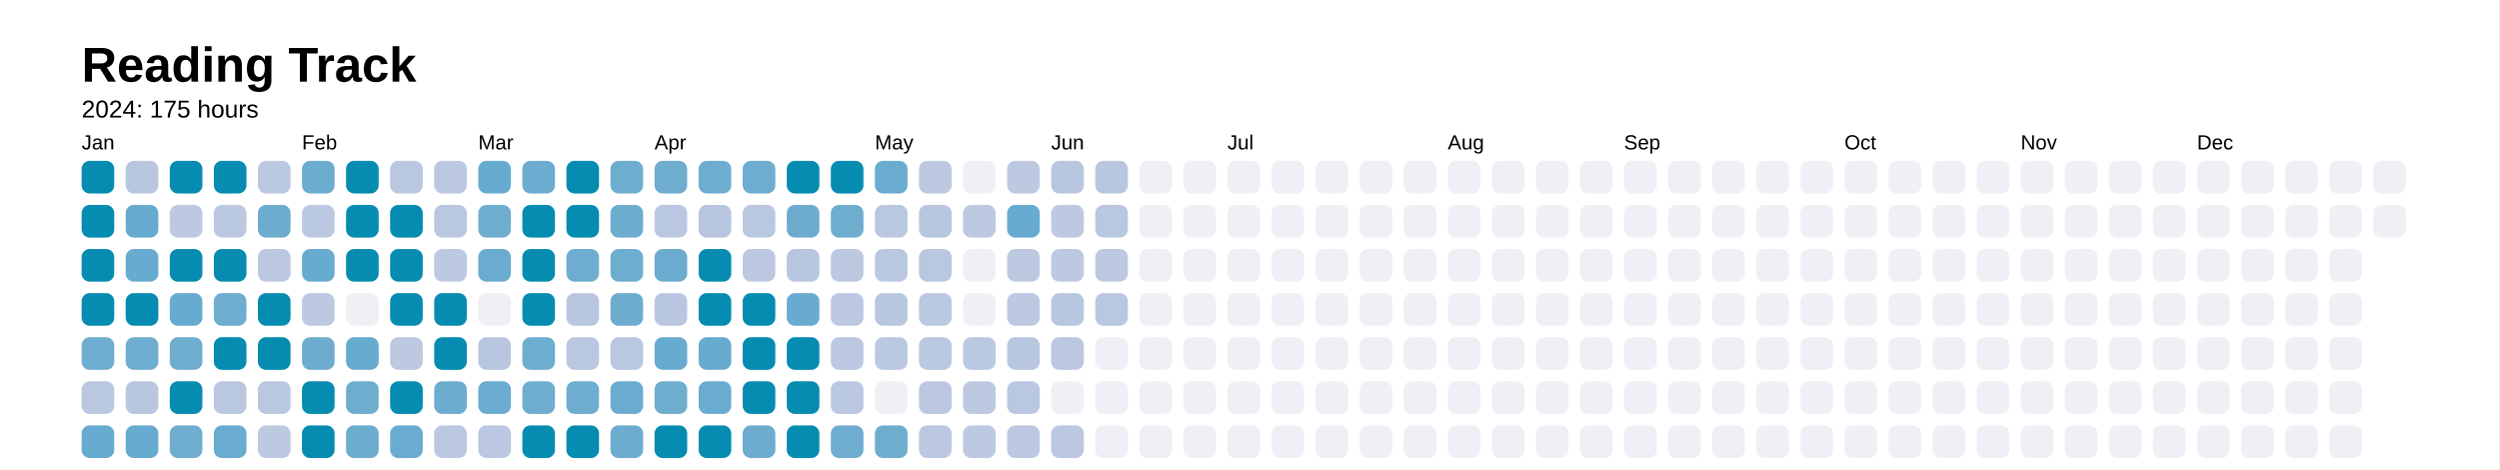
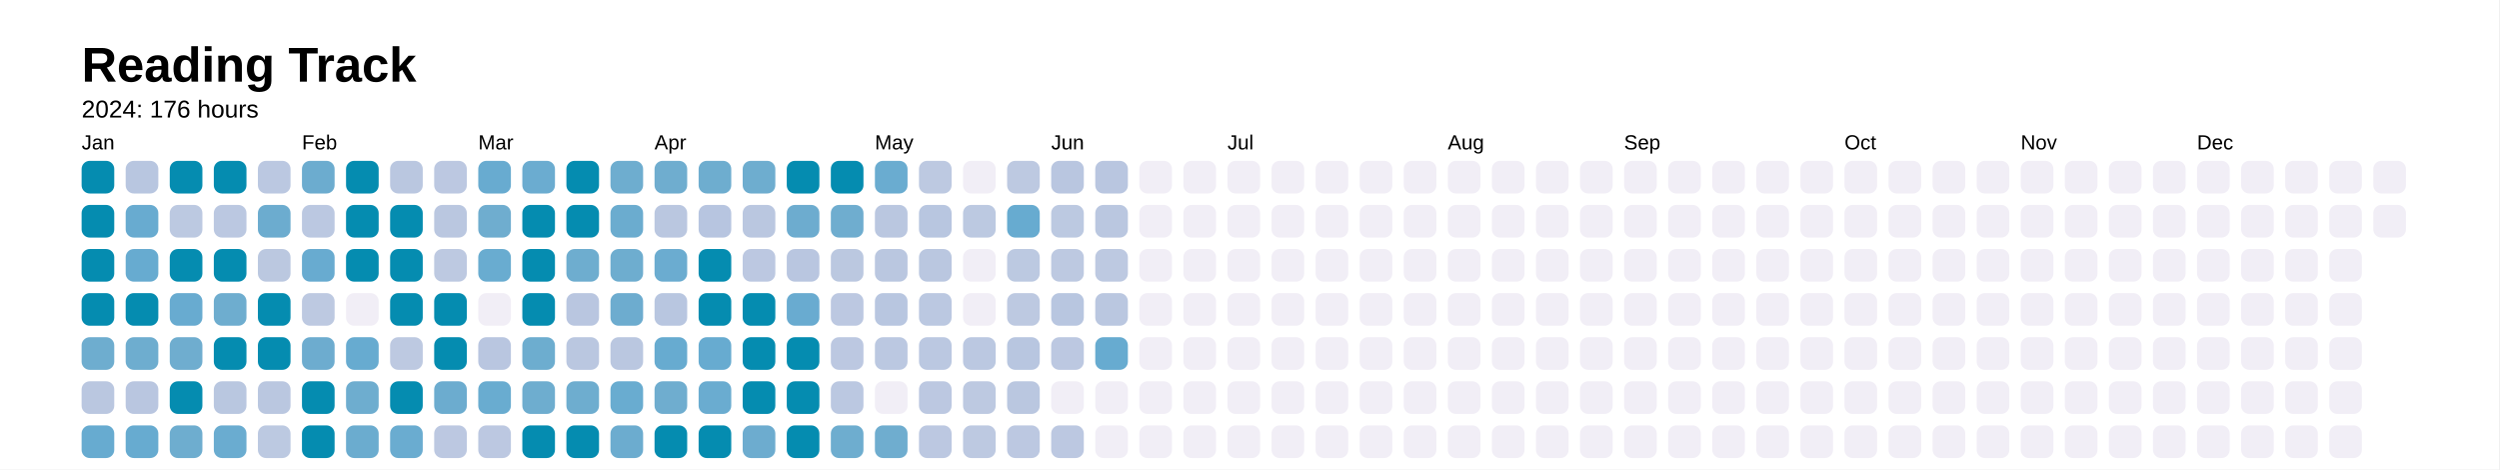
<svg xmlns="http://www.w3.org/2000/svg" baseProfile="full" height="57.5mm" version="1.1" viewBox="0,0,306.2,57.5" width="306.2mm">
  <defs />
  <rect fill="#FFFFFF" height="57.5" width="306.2" x="0" y="0" />
  <text fill="#000000" style="font-size:6px; font-family:Arial; font-weight:bold;" x="10" y="10">Reading Track</text>
-   <text fill="#000000" style="font-size:3px; font-family:Arial;" x="10" y="14.4">2024: 175 hours</text>
+   <text fill="#000000" style="font-size:3px; font-family:Arial;" x="10" y="14.4">2024: 176 hours</text>
  <text fill="#000000" style="font-size:2.5px; font-family:Arial" x="10" y="18.3">Jan</text>
  <rect fill="#058cb0" height="4" rx="1" ry="1" width="4" x="10" y="19.7" />
  <rect fill="#058cb0" height="4" rx="1" ry="1" width="4" x="10" y="25.1" />
  <rect fill="#058cb0" height="4" rx="1" ry="1" width="4" x="10" y="30.5" />
  <rect fill="#058cb0" height="4" rx="1" ry="1" width="4" x="10" y="35.9" />
  <rect fill="#6eadcf" height="4" rx="1" ry="1" width="4" x="10" y="41.3" />
  <rect fill="#bac7e0" height="4" rx="1" ry="1" width="4" x="10" y="46.7" />
  <rect fill="#67abd0" height="4" rx="1" ry="1" width="4" x="10" y="52.1" />
  <rect fill="#b8c6e0" height="4" rx="1" ry="1" width="4" x="15.4" y="19.7" />
  <rect fill="#68abd0" height="4" rx="1" ry="1" width="4" x="15.4" y="25.1" />
  <rect fill="#67abd0" height="4" rx="1" ry="1" width="4" x="15.4" y="30.5" />
  <rect fill="#058cb0" height="4" rx="1" ry="1" width="4" x="15.4" y="35.9" />
  <rect fill="#6eadcf" height="4" rx="1" ry="1" width="4" x="15.4" y="41.3" />
  <rect fill="#b9c6e0" height="4" rx="1" ry="1" width="4" x="15.4" y="46.7" />
  <rect fill="#67abd0" height="4" rx="1" ry="1" width="4" x="15.4" y="52.1" />
  <rect fill="#058cb0" height="4" rx="1" ry="1" width="4" x="20.8" y="19.7" />
  <rect fill="#bcc9e1" height="4" rx="1" ry="1" width="4" x="20.8" y="25.1" />
  <rect fill="#058cb0" height="4" rx="1" ry="1" width="4" x="20.8" y="30.5" />
  <rect fill="#68abd0" height="4" rx="1" ry="1" width="4" x="20.8" y="35.9" />
  <rect fill="#6fadcf" height="4" rx="1" ry="1" width="4" x="20.8" y="41.3" />
  <rect fill="#058cb0" height="4" rx="1" ry="1" width="4" x="20.8" y="46.7" />
  <rect fill="#6eadcf" height="4" rx="1" ry="1" width="4" x="20.8" y="52.1" />
  <rect fill="#058cb0" height="4" rx="1" ry="1" width="4" x="26.2" y="19.7" />
  <rect fill="#bbc8e1" height="4" rx="1" ry="1" width="4" x="26.2" y="25.1" />
  <rect fill="#058cb0" height="4" rx="1" ry="1" width="4" x="26.2" y="30.5" />
  <rect fill="#6eadcf" height="4" rx="1" ry="1" width="4" x="26.2" y="35.9" />
  <rect fill="#058cb0" height="4" rx="1" ry="1" width="4" x="26.2" y="41.3" />
  <rect fill="#b9c7e0" height="4" rx="1" ry="1" width="4" x="26.2" y="46.7" />
  <rect fill="#6aacd0" height="4" rx="1" ry="1" width="4" x="26.2" y="52.1" />
  <rect fill="#bbc8e1" height="4" rx="1" ry="1" width="4" x="31.6" y="19.7" />
  <rect fill="#6caccf" height="4" rx="1" ry="1" width="4" x="31.6" y="25.1" />
  <rect fill="#bbc8e0" height="4" rx="1" ry="1" width="4" x="31.6" y="30.5" />
  <rect fill="#058cb0" height="4" rx="1" ry="1" width="4" x="31.6" y="35.9" />
  <rect fill="#058cb0" height="4" rx="1" ry="1" width="4" x="31.6" y="41.3" />
  <rect fill="#bac7e0" height="4" rx="1" ry="1" width="4" x="31.6" y="46.7" />
  <rect fill="#bcc9e1" height="4" rx="1" ry="1" width="4" x="31.6" y="52.1" />
  <text fill="#000000" style="font-size:2.5px; font-family:Arial" x="37.0" y="18.3">Feb</text>
  <rect fill="#6caccf" height="4" rx="1" ry="1" width="4" x="37.0" y="19.7" />
  <rect fill="#bbc8e1" height="4" rx="1" ry="1" width="4" x="37.0" y="25.1" />
  <rect fill="#68abd0" height="4" rx="1" ry="1" width="4" x="37.0" y="30.5" />
  <rect fill="#bdc9e1" height="4" rx="1" ry="1" width="4" x="37.0" y="35.9" />
  <rect fill="#6daccf" height="4" rx="1" ry="1" width="4" x="37.0" y="41.3" />
  <rect fill="#058cb0" height="4" rx="1" ry="1" width="4" x="37.0" y="46.7" />
  <rect fill="#058cb0" height="4" rx="1" ry="1" width="4" x="37.0" y="52.1" />
  <rect fill="#058cb0" height="4" rx="1" ry="1" width="4" x="42.4" y="19.7" />
  <rect fill="#058cb0" height="4" rx="1" ry="1" width="4" x="42.4" y="25.1" />
  <rect fill="#058cb0" height="4" rx="1" ry="1" width="4" x="42.4" y="30.5" />
  <rect fill="#f1eef6" height="4" rx="1" ry="1" width="4" x="42.4" y="35.9" />
  <rect fill="#67abd0" height="4" rx="1" ry="1" width="4" x="42.4" y="41.3" />
  <rect fill="#6eadcf" height="4" rx="1" ry="1" width="4" x="42.4" y="46.7" />
  <rect fill="#6baccf" height="4" rx="1" ry="1" width="4" x="42.4" y="52.1" />
  <rect fill="#bac7e0" height="4" rx="1" ry="1" width="4" x="47.8" y="19.7" />
  <rect fill="#058cb0" height="4" rx="1" ry="1" width="4" x="47.8" y="25.1" />
  <rect fill="#058cb0" height="4" rx="1" ry="1" width="4" x="47.8" y="30.5" />
  <rect fill="#058cb0" height="4" rx="1" ry="1" width="4" x="47.8" y="35.9" />
  <rect fill="#bdc9e1" height="4" rx="1" ry="1" width="4" x="47.8" y="41.3" />
  <rect fill="#058cb0" height="4" rx="1" ry="1" width="4" x="47.8" y="46.7" />
  <rect fill="#6aacd0" height="4" rx="1" ry="1" width="4" x="47.8" y="52.1" />
  <rect fill="#bcc8e1" height="4" rx="1" ry="1" width="4" x="53.2" y="19.7" />
  <rect fill="#bac7e0" height="4" rx="1" ry="1" width="4" x="53.2" y="25.1" />
  <rect fill="#bdc9e1" height="4" rx="1" ry="1" width="4" x="53.2" y="30.5" />
  <rect fill="#058cb0" height="4" rx="1" ry="1" width="4" x="53.2" y="35.9" />
  <rect fill="#058cb0" height="4" rx="1" ry="1" width="4" x="53.2" y="41.3" />
  <rect fill="#6caccf" height="4" rx="1" ry="1" width="4" x="53.2" y="46.7" />
  <rect fill="#bcc8e1" height="4" rx="1" ry="1" width="4" x="53.2" y="52.1" />
  <text fill="#000000" style="font-size:2.5px; font-family:Arial" x="58.6" y="18.3">Mar</text>
  <rect fill="#68abd0" height="4" rx="1" ry="1" width="4" x="58.6" y="19.7" />
  <rect fill="#6fadcf" height="4" rx="1" ry="1" width="4" x="58.6" y="25.1" />
  <rect fill="#69acd0" height="4" rx="1" ry="1" width="4" x="58.6" y="30.5" />
  <rect fill="#f1eef6" height="4" rx="1" ry="1" width="4" x="58.6" y="35.9" />
  <rect fill="#b9c6e0" height="4" rx="1" ry="1" width="4" x="58.6" y="41.3" />
  <rect fill="#69acd0" height="4" rx="1" ry="1" width="4" x="58.6" y="46.7" />
  <rect fill="#bcc8e1" height="4" rx="1" ry="1" width="4" x="58.6" y="52.1" />
  <rect fill="#6bacd0" height="4" rx="1" ry="1" width="4" x="64" y="19.7" />
  <rect fill="#058cb0" height="4" rx="1" ry="1" width="4" x="64" y="25.1" />
  <rect fill="#058cb0" height="4" rx="1" ry="1" width="4" x="64" y="30.5" />
  <rect fill="#058cb0" height="4" rx="1" ry="1" width="4" x="64" y="35.9" />
  <rect fill="#6dadcf" height="4" rx="1" ry="1" width="4" x="64" y="41.3" />
  <rect fill="#6eadcf" height="4" rx="1" ry="1" width="4" x="64" y="46.7" />
  <rect fill="#058cb0" height="4" rx="1" ry="1" width="4" x="64" y="52.1" />
  <rect fill="#058cb0" height="4" rx="1" ry="1" width="4" x="69.4" y="19.7" />
  <rect fill="#058cb0" height="4" rx="1" ry="1" width="4" x="69.4" y="25.1" />
  <rect fill="#6eadcf" height="4" rx="1" ry="1" width="4" x="69.4" y="30.5" />
  <rect fill="#b9c6e0" height="4" rx="1" ry="1" width="4" x="69.4" y="35.9" />
  <rect fill="#bac7e0" height="4" rx="1" ry="1" width="4" x="69.4" y="41.3" />
  <rect fill="#6eadcf" height="4" rx="1" ry="1" width="4" x="69.4" y="46.7" />
  <rect fill="#058cb0" height="4" rx="1" ry="1" width="4" x="69.4" y="52.1" />
  <rect fill="#6eadcf" height="4" rx="1" ry="1" width="4" x="74.8" y="19.7" />
  <rect fill="#6baccf" height="4" rx="1" ry="1" width="4" x="74.8" y="25.1" />
  <rect fill="#6eadcf" height="4" rx="1" ry="1" width="4" x="74.8" y="30.5" />
  <rect fill="#6daccf" height="4" rx="1" ry="1" width="4" x="74.8" y="35.9" />
  <rect fill="#bac7e0" height="4" rx="1" ry="1" width="4" x="74.8" y="41.3" />
  <rect fill="#69acd0" height="4" rx="1" ry="1" width="4" x="74.8" y="46.7" />
  <rect fill="#6caccf" height="4" rx="1" ry="1" width="4" x="74.8" y="52.1" />
  <text fill="#000000" style="font-size:2.5px; font-family:Arial" x="80.2" y="18.3">Apr</text>
  <rect fill="#6fadcf" height="4" rx="1" ry="1" width="4" x="80.2" y="19.7" />
  <rect fill="#bac7e0" height="4" rx="1" ry="1" width="4" x="80.2" y="25.1" />
  <rect fill="#6bacd0" height="4" rx="1" ry="1" width="4" x="80.2" y="30.5" />
  <rect fill="#b8c6e0" height="4" rx="1" ry="1" width="4" x="80.2" y="35.9" />
  <rect fill="#67abd0" height="4" rx="1" ry="1" width="4" x="80.2" y="41.3" />
  <rect fill="#6fadcf" height="4" rx="1" ry="1" width="4" x="80.2" y="46.7" />
  <rect fill="#058cb0" height="4" rx="1" ry="1" width="4" x="80.2" y="52.1" />
  <rect fill="#6eadcf" height="4" rx="1" ry="1" width="4" x="85.6" y="19.7" />
  <rect fill="#b7c5e0" height="4" rx="1" ry="1" width="4" x="85.6" y="25.1" />
  <rect fill="#058cb0" height="4" rx="1" ry="1" width="4" x="85.6" y="30.5" />
  <rect fill="#058cb0" height="4" rx="1" ry="1" width="4" x="85.6" y="35.9" />
  <rect fill="#67abd0" height="4" rx="1" ry="1" width="4" x="85.6" y="41.3" />
  <rect fill="#6aacd0" height="4" rx="1" ry="1" width="4" x="85.6" y="46.7" />
  <rect fill="#058cb0" height="4" rx="1" ry="1" width="4" x="85.6" y="52.1" />
  <rect fill="#6eadcf" height="4" rx="1" ry="1" width="4" x="91" y="19.7" />
  <rect fill="#bac7e0" height="4" rx="1" ry="1" width="4" x="91" y="25.1" />
  <rect fill="#bcc8e1" height="4" rx="1" ry="1" width="4" x="91" y="30.5" />
  <rect fill="#058cb0" height="4" rx="1" ry="1" width="4" x="91" y="35.9" />
  <rect fill="#058cb0" height="4" rx="1" ry="1" width="4" x="91" y="41.3" />
  <rect fill="#058cb0" height="4" rx="1" ry="1" width="4" x="91" y="46.7" />
  <rect fill="#6daccf" height="4" rx="1" ry="1" width="4" x="91" y="52.1" />
  <rect fill="#058cb0" height="4" rx="1" ry="1" width="4" x="96.4" y="19.7" />
  <rect fill="#6daccf" height="4" rx="1" ry="1" width="4" x="96.4" y="25.1" />
  <rect fill="#b9c6e0" height="4" rx="1" ry="1" width="4" x="96.4" y="30.5" />
  <rect fill="#69abd0" height="4" rx="1" ry="1" width="4" x="96.4" y="35.9" />
  <rect fill="#058cb0" height="4" rx="1" ry="1" width="4" x="96.4" y="41.3" />
  <rect fill="#058cb0" height="4" rx="1" ry="1" width="4" x="96.4" y="46.7" />
  <rect fill="#058cb0" height="4" rx="1" ry="1" width="4" x="96.4" y="52.1" />
  <rect fill="#058cb0" height="4" rx="1" ry="1" width="4" x="101.8" y="19.7" />
  <rect fill="#6fadcf" height="4" rx="1" ry="1" width="4" x="101.8" y="25.1" />
  <rect fill="#bbc8e0" height="4" rx="1" ry="1" width="4" x="101.8" y="30.5" />
  <rect fill="#bcc8e1" height="4" rx="1" ry="1" width="4" x="101.8" y="35.9" />
  <rect fill="#bcc8e1" height="4" rx="1" ry="1" width="4" x="101.8" y="41.3" />
  <rect fill="#bbc8e1" height="4" rx="1" ry="1" width="4" x="101.8" y="46.7" />
  <rect fill="#6eadcf" height="4" rx="1" ry="1" width="4" x="101.8" y="52.1" />
  <text fill="#000000" style="font-size:2.5px; font-family:Arial" x="107.2" y="18.3">May</text>
  <rect fill="#6aacd0" height="4" rx="1" ry="1" width="4" x="107.2" y="19.7" />
  <rect fill="#bac7e0" height="4" rx="1" ry="1" width="4" x="107.2" y="25.1" />
  <rect fill="#bac7e0" height="4" rx="1" ry="1" width="4" x="107.2" y="30.5" />
  <rect fill="#b8c6e0" height="4" rx="1" ry="1" width="4" x="107.2" y="35.9" />
  <rect fill="#bbc8e1" height="4" rx="1" ry="1" width="4" x="107.2" y="41.3" />
  <rect fill="#f1eef6" height="4" rx="1" ry="1" width="4" x="107.2" y="46.7" />
  <rect fill="#6fadcf" height="4" rx="1" ry="1" width="4" x="107.2" y="52.1" />
  <rect fill="#bdc9e1" height="4" rx="1" ry="1" width="4" x="112.6" y="19.7" />
  <rect fill="#b8c6e0" height="4" rx="1" ry="1" width="4" x="112.6" y="25.1" />
  <rect fill="#bac7e0" height="4" rx="1" ry="1" width="4" x="112.6" y="30.5" />
  <rect fill="#bbc8e1" height="4" rx="1" ry="1" width="4" x="112.6" y="35.9" />
  <rect fill="#bbc8e1" height="4" rx="1" ry="1" width="4" x="112.6" y="41.3" />
  <rect fill="#bcc8e1" height="4" rx="1" ry="1" width="4" x="112.6" y="46.7" />
  <rect fill="#bcc8e1" height="4" rx="1" ry="1" width="4" x="112.6" y="52.1" />
  <rect fill="#f1eef6" height="4" rx="1" ry="1" width="4" x="118" y="19.7" />
  <rect fill="#bcc9e1" height="4" rx="1" ry="1" width="4" x="118" y="25.1" />
  <rect fill="#f1eef6" height="4" rx="1" ry="1" width="4" x="118" y="30.5" />
  <rect fill="#f1eef6" height="4" rx="1" ry="1" width="4" x="118" y="35.9" />
  <rect fill="#bbc8e1" height="4" rx="1" ry="1" width="4" x="118" y="41.3" />
  <rect fill="#bdc9e1" height="4" rx="1" ry="1" width="4" x="118" y="46.7" />
  <rect fill="#bdc9e1" height="4" rx="1" ry="1" width="4" x="118" y="52.1" />
  <rect fill="#bdc9e1" height="4" rx="1" ry="1" width="4" x="123.4" y="19.7" />
  <rect fill="#67abd0" height="4" rx="1" ry="1" width="4" x="123.4" y="25.1" />
  <rect fill="#bcc9e1" height="4" rx="1" ry="1" width="4" x="123.4" y="30.5" />
  <rect fill="#bdc9e1" height="4" rx="1" ry="1" width="4" x="123.4" y="35.9" />
  <rect fill="#b8c6e0" height="4" rx="1" ry="1" width="4" x="123.4" y="41.3" />
  <rect fill="#bac7e0" height="4" rx="1" ry="1" width="4" x="123.4" y="46.7" />
  <rect fill="#bcc8e1" height="4" rx="1" ry="1" width="4" x="123.4" y="52.1" />
  <text fill="#000000" style="font-size:2.5px; font-family:Arial" x="128.8" y="18.3">Jun</text>
  <rect fill="#b9c6e0" height="4" rx="1" ry="1" width="4" x="128.8" y="19.7" />
  <rect fill="#bcc9e1" height="4" rx="1" ry="1" width="4" x="128.8" y="25.1" />
  <rect fill="#bdc9e1" height="4" rx="1" ry="1" width="4" x="128.8" y="30.5" />
  <rect fill="#b8c6e0" height="4" rx="1" ry="1" width="4" x="128.8" y="35.9" />
  <rect fill="#bcc8e1" height="4" rx="1" ry="1" width="4" x="128.8" y="41.3" />
  <rect fill="#f1eef6" height="4" rx="1" ry="1" width="4" x="128.8" y="46.7" />
  <rect fill="#bcc8e1" height="4" rx="1" ry="1" width="4" x="128.8" y="52.1" />
  <rect fill="#b9c6e0" height="4" rx="1" ry="1" width="4" x="134.2" y="19.7" />
  <rect fill="#bac7e0" height="4" rx="1" ry="1" width="4" x="134.2" y="25.1" />
  <rect fill="#bdc9e1" height="4" rx="1" ry="1" width="4" x="134.2" y="30.5" />
  <rect fill="#bac7e0" height="4" rx="1" ry="1" width="4" x="134.2" y="35.9" />
-   <rect fill="#f1eef6" height="4" rx="1" ry="1" width="4" x="134.2" y="41.3" />
+   <rect fill="#67abd0" height="4" rx="1" ry="1" width="4" x="134.2" y="41.3" />
  <rect fill="#f1eef6" height="4" rx="1" ry="1" width="4" x="134.2" y="46.7" />
  <rect fill="#f1eef6" height="4" rx="1" ry="1" width="4" x="134.2" y="52.1" />
  <rect fill="#f1eef6" height="4" rx="1" ry="1" width="4" x="139.6" y="19.7" />
  <rect fill="#f1eef6" height="4" rx="1" ry="1" width="4" x="139.6" y="25.1" />
  <rect fill="#f1eef6" height="4" rx="1" ry="1" width="4" x="139.6" y="30.5" />
  <rect fill="#f1eef6" height="4" rx="1" ry="1" width="4" x="139.6" y="35.9" />
  <rect fill="#f1eef6" height="4" rx="1" ry="1" width="4" x="139.6" y="41.3" />
  <rect fill="#f1eef6" height="4" rx="1" ry="1" width="4" x="139.6" y="46.7" />
  <rect fill="#f1eef6" height="4" rx="1" ry="1" width="4" x="139.6" y="52.1" />
  <rect fill="#f1eef6" height="4" rx="1" ry="1" width="4" x="145" y="19.7" />
  <rect fill="#f1eef6" height="4" rx="1" ry="1" width="4" x="145" y="25.1" />
  <rect fill="#f1eef6" height="4" rx="1" ry="1" width="4" x="145" y="30.5" />
  <rect fill="#f1eef6" height="4" rx="1" ry="1" width="4" x="145" y="35.9" />
  <rect fill="#f1eef6" height="4" rx="1" ry="1" width="4" x="145" y="41.3" />
  <rect fill="#f1eef6" height="4" rx="1" ry="1" width="4" x="145" y="46.7" />
  <rect fill="#f1eef6" height="4" rx="1" ry="1" width="4" x="145" y="52.1" />
  <text fill="#000000" style="font-size:2.5px; font-family:Arial" x="150.4" y="18.3">Jul</text>
  <rect fill="#f1eef6" height="4" rx="1" ry="1" width="4" x="150.4" y="19.7" />
  <rect fill="#f1eef6" height="4" rx="1" ry="1" width="4" x="150.4" y="25.1" />
  <rect fill="#f1eef6" height="4" rx="1" ry="1" width="4" x="150.4" y="30.5" />
  <rect fill="#f1eef6" height="4" rx="1" ry="1" width="4" x="150.4" y="35.9" />
  <rect fill="#f1eef6" height="4" rx="1" ry="1" width="4" x="150.4" y="41.3" />
  <rect fill="#f1eef6" height="4" rx="1" ry="1" width="4" x="150.4" y="46.7" />
  <rect fill="#f1eef6" height="4" rx="1" ry="1" width="4" x="150.4" y="52.1" />
  <rect fill="#f1eef6" height="4" rx="1" ry="1" width="4" x="155.8" y="19.7" />
  <rect fill="#f1eef6" height="4" rx="1" ry="1" width="4" x="155.8" y="25.1" />
  <rect fill="#f1eef6" height="4" rx="1" ry="1" width="4" x="155.8" y="30.5" />
  <rect fill="#f1eef6" height="4" rx="1" ry="1" width="4" x="155.8" y="35.9" />
  <rect fill="#f1eef6" height="4" rx="1" ry="1" width="4" x="155.8" y="41.3" />
  <rect fill="#f1eef6" height="4" rx="1" ry="1" width="4" x="155.8" y="46.7" />
  <rect fill="#f1eef6" height="4" rx="1" ry="1" width="4" x="155.8" y="52.1" />
  <rect fill="#f1eef6" height="4" rx="1" ry="1" width="4" x="161.2" y="19.7" />
  <rect fill="#f1eef6" height="4" rx="1" ry="1" width="4" x="161.2" y="25.1" />
  <rect fill="#f1eef6" height="4" rx="1" ry="1" width="4" x="161.2" y="30.5" />
  <rect fill="#f1eef6" height="4" rx="1" ry="1" width="4" x="161.2" y="35.9" />
  <rect fill="#f1eef6" height="4" rx="1" ry="1" width="4" x="161.2" y="41.3" />
  <rect fill="#f1eef6" height="4" rx="1" ry="1" width="4" x="161.2" y="46.7" />
  <rect fill="#f1eef6" height="4" rx="1" ry="1" width="4" x="161.2" y="52.1" />
  <rect fill="#f1eef6" height="4" rx="1" ry="1" width="4" x="166.6" y="19.7" />
  <rect fill="#f1eef6" height="4" rx="1" ry="1" width="4" x="166.6" y="25.1" />
  <rect fill="#f1eef6" height="4" rx="1" ry="1" width="4" x="166.6" y="30.5" />
  <rect fill="#f1eef6" height="4" rx="1" ry="1" width="4" x="166.6" y="35.9" />
  <rect fill="#f1eef6" height="4" rx="1" ry="1" width="4" x="166.6" y="41.3" />
  <rect fill="#f1eef6" height="4" rx="1" ry="1" width="4" x="166.6" y="46.7" />
  <rect fill="#f1eef6" height="4" rx="1" ry="1" width="4" x="166.6" y="52.1" />
  <rect fill="#f1eef6" height="4" rx="1" ry="1" width="4" x="172" y="19.7" />
  <rect fill="#f1eef6" height="4" rx="1" ry="1" width="4" x="172" y="25.1" />
  <rect fill="#f1eef6" height="4" rx="1" ry="1" width="4" x="172" y="30.5" />
  <rect fill="#f1eef6" height="4" rx="1" ry="1" width="4" x="172" y="35.9" />
  <rect fill="#f1eef6" height="4" rx="1" ry="1" width="4" x="172" y="41.3" />
  <rect fill="#f1eef6" height="4" rx="1" ry="1" width="4" x="172" y="46.7" />
  <rect fill="#f1eef6" height="4" rx="1" ry="1" width="4" x="172" y="52.1" />
  <text fill="#000000" style="font-size:2.5px; font-family:Arial" x="177.4" y="18.3">Aug</text>
  <rect fill="#f1eef6" height="4" rx="1" ry="1" width="4" x="177.4" y="19.7" />
  <rect fill="#f1eef6" height="4" rx="1" ry="1" width="4" x="177.4" y="25.1" />
  <rect fill="#f1eef6" height="4" rx="1" ry="1" width="4" x="177.4" y="30.5" />
  <rect fill="#f1eef6" height="4" rx="1" ry="1" width="4" x="177.4" y="35.9" />
  <rect fill="#f1eef6" height="4" rx="1" ry="1" width="4" x="177.4" y="41.3" />
  <rect fill="#f1eef6" height="4" rx="1" ry="1" width="4" x="177.4" y="46.7" />
  <rect fill="#f1eef6" height="4" rx="1" ry="1" width="4" x="177.4" y="52.1" />
  <rect fill="#f1eef6" height="4" rx="1" ry="1" width="4" x="182.8" y="19.7" />
  <rect fill="#f1eef6" height="4" rx="1" ry="1" width="4" x="182.8" y="25.1" />
  <rect fill="#f1eef6" height="4" rx="1" ry="1" width="4" x="182.8" y="30.5" />
  <rect fill="#f1eef6" height="4" rx="1" ry="1" width="4" x="182.8" y="35.9" />
  <rect fill="#f1eef6" height="4" rx="1" ry="1" width="4" x="182.8" y="41.3" />
  <rect fill="#f1eef6" height="4" rx="1" ry="1" width="4" x="182.8" y="46.7" />
  <rect fill="#f1eef6" height="4" rx="1" ry="1" width="4" x="182.8" y="52.1" />
  <rect fill="#f1eef6" height="4" rx="1" ry="1" width="4" x="188.2" y="19.7" />
  <rect fill="#f1eef6" height="4" rx="1" ry="1" width="4" x="188.2" y="25.1" />
  <rect fill="#f1eef6" height="4" rx="1" ry="1" width="4" x="188.2" y="30.5" />
  <rect fill="#f1eef6" height="4" rx="1" ry="1" width="4" x="188.2" y="35.9" />
  <rect fill="#f1eef6" height="4" rx="1" ry="1" width="4" x="188.2" y="41.3" />
  <rect fill="#f1eef6" height="4" rx="1" ry="1" width="4" x="188.2" y="46.7" />
  <rect fill="#f1eef6" height="4" rx="1" ry="1" width="4" x="188.2" y="52.1" />
  <rect fill="#f1eef6" height="4" rx="1" ry="1" width="4" x="193.6" y="19.7" />
  <rect fill="#f1eef6" height="4" rx="1" ry="1" width="4" x="193.6" y="25.1" />
  <rect fill="#f1eef6" height="4" rx="1" ry="1" width="4" x="193.6" y="30.5" />
  <rect fill="#f1eef6" height="4" rx="1" ry="1" width="4" x="193.6" y="35.9" />
  <rect fill="#f1eef6" height="4" rx="1" ry="1" width="4" x="193.6" y="41.3" />
  <rect fill="#f1eef6" height="4" rx="1" ry="1" width="4" x="193.6" y="46.7" />
  <rect fill="#f1eef6" height="4" rx="1" ry="1" width="4" x="193.6" y="52.1" />
  <text fill="#000000" style="font-size:2.5px; font-family:Arial" x="199" y="18.3">Sep</text>
  <rect fill="#f1eef6" height="4" rx="1" ry="1" width="4" x="199" y="19.7" />
  <rect fill="#f1eef6" height="4" rx="1" ry="1" width="4" x="199" y="25.1" />
  <rect fill="#f1eef6" height="4" rx="1" ry="1" width="4" x="199" y="30.5" />
  <rect fill="#f1eef6" height="4" rx="1" ry="1" width="4" x="199" y="35.9" />
  <rect fill="#f1eef6" height="4" rx="1" ry="1" width="4" x="199" y="41.3" />
  <rect fill="#f1eef6" height="4" rx="1" ry="1" width="4" x="199" y="46.7" />
  <rect fill="#f1eef6" height="4" rx="1" ry="1" width="4" x="199" y="52.1" />
  <rect fill="#f1eef6" height="4" rx="1" ry="1" width="4" x="204.4" y="19.7" />
  <rect fill="#f1eef6" height="4" rx="1" ry="1" width="4" x="204.4" y="25.1" />
  <rect fill="#f1eef6" height="4" rx="1" ry="1" width="4" x="204.4" y="30.5" />
  <rect fill="#f1eef6" height="4" rx="1" ry="1" width="4" x="204.4" y="35.9" />
  <rect fill="#f1eef6" height="4" rx="1" ry="1" width="4" x="204.4" y="41.3" />
  <rect fill="#f1eef6" height="4" rx="1" ry="1" width="4" x="204.4" y="46.7" />
  <rect fill="#f1eef6" height="4" rx="1" ry="1" width="4" x="204.4" y="52.1" />
  <rect fill="#f1eef6" height="4" rx="1" ry="1" width="4" x="209.8" y="19.7" />
  <rect fill="#f1eef6" height="4" rx="1" ry="1" width="4" x="209.8" y="25.1" />
  <rect fill="#f1eef6" height="4" rx="1" ry="1" width="4" x="209.8" y="30.5" />
  <rect fill="#f1eef6" height="4" rx="1" ry="1" width="4" x="209.8" y="35.9" />
  <rect fill="#f1eef6" height="4" rx="1" ry="1" width="4" x="209.8" y="41.3" />
  <rect fill="#f1eef6" height="4" rx="1" ry="1" width="4" x="209.8" y="46.7" />
  <rect fill="#f1eef6" height="4" rx="1" ry="1" width="4" x="209.8" y="52.1" />
  <rect fill="#f1eef6" height="4" rx="1" ry="1" width="4" x="215.2" y="19.7" />
  <rect fill="#f1eef6" height="4" rx="1" ry="1" width="4" x="215.2" y="25.1" />
  <rect fill="#f1eef6" height="4" rx="1" ry="1" width="4" x="215.2" y="30.5" />
  <rect fill="#f1eef6" height="4" rx="1" ry="1" width="4" x="215.2" y="35.9" />
  <rect fill="#f1eef6" height="4" rx="1" ry="1" width="4" x="215.2" y="41.3" />
  <rect fill="#f1eef6" height="4" rx="1" ry="1" width="4" x="215.2" y="46.7" />
  <rect fill="#f1eef6" height="4" rx="1" ry="1" width="4" x="215.2" y="52.1" />
  <rect fill="#f1eef6" height="4" rx="1" ry="1" width="4" x="220.6" y="19.7" />
  <rect fill="#f1eef6" height="4" rx="1" ry="1" width="4" x="220.6" y="25.1" />
  <rect fill="#f1eef6" height="4" rx="1" ry="1" width="4" x="220.6" y="30.5" />
  <rect fill="#f1eef6" height="4" rx="1" ry="1" width="4" x="220.6" y="35.9" />
  <rect fill="#f1eef6" height="4" rx="1" ry="1" width="4" x="220.6" y="41.3" />
  <rect fill="#f1eef6" height="4" rx="1" ry="1" width="4" x="220.6" y="46.7" />
  <rect fill="#f1eef6" height="4" rx="1" ry="1" width="4" x="220.6" y="52.1" />
  <text fill="#000000" style="font-size:2.5px; font-family:Arial" x="226" y="18.3">Oct</text>
  <rect fill="#f1eef6" height="4" rx="1" ry="1" width="4" x="226" y="19.7" />
  <rect fill="#f1eef6" height="4" rx="1" ry="1" width="4" x="226" y="25.1" />
  <rect fill="#f1eef6" height="4" rx="1" ry="1" width="4" x="226" y="30.5" />
  <rect fill="#f1eef6" height="4" rx="1" ry="1" width="4" x="226" y="35.9" />
  <rect fill="#f1eef6" height="4" rx="1" ry="1" width="4" x="226" y="41.3" />
  <rect fill="#f1eef6" height="4" rx="1" ry="1" width="4" x="226" y="46.7" />
  <rect fill="#f1eef6" height="4" rx="1" ry="1" width="4" x="226" y="52.1" />
  <rect fill="#f1eef6" height="4" rx="1" ry="1" width="4" x="231.4" y="19.7" />
  <rect fill="#f1eef6" height="4" rx="1" ry="1" width="4" x="231.4" y="25.1" />
  <rect fill="#f1eef6" height="4" rx="1" ry="1" width="4" x="231.4" y="30.5" />
  <rect fill="#f1eef6" height="4" rx="1" ry="1" width="4" x="231.4" y="35.9" />
  <rect fill="#f1eef6" height="4" rx="1" ry="1" width="4" x="231.4" y="41.3" />
  <rect fill="#f1eef6" height="4" rx="1" ry="1" width="4" x="231.4" y="46.7" />
  <rect fill="#f1eef6" height="4" rx="1" ry="1" width="4" x="231.4" y="52.1" />
  <rect fill="#f1eef6" height="4" rx="1" ry="1" width="4" x="236.8" y="19.7" />
  <rect fill="#f1eef6" height="4" rx="1" ry="1" width="4" x="236.8" y="25.1" />
  <rect fill="#f1eef6" height="4" rx="1" ry="1" width="4" x="236.8" y="30.5" />
  <rect fill="#f1eef6" height="4" rx="1" ry="1" width="4" x="236.8" y="35.9" />
  <rect fill="#f1eef6" height="4" rx="1" ry="1" width="4" x="236.8" y="41.3" />
  <rect fill="#f1eef6" height="4" rx="1" ry="1" width="4" x="236.8" y="46.7" />
  <rect fill="#f1eef6" height="4" rx="1" ry="1" width="4" x="236.8" y="52.1" />
  <rect fill="#f1eef6" height="4" rx="1" ry="1" width="4" x="242.2" y="19.7" />
  <rect fill="#f1eef6" height="4" rx="1" ry="1" width="4" x="242.2" y="25.1" />
  <rect fill="#f1eef6" height="4" rx="1" ry="1" width="4" x="242.2" y="30.5" />
  <rect fill="#f1eef6" height="4" rx="1" ry="1" width="4" x="242.2" y="35.9" />
  <rect fill="#f1eef6" height="4" rx="1" ry="1" width="4" x="242.2" y="41.3" />
  <rect fill="#f1eef6" height="4" rx="1" ry="1" width="4" x="242.2" y="46.7" />
  <rect fill="#f1eef6" height="4" rx="1" ry="1" width="4" x="242.2" y="52.1" />
  <text fill="#000000" style="font-size:2.5px; font-family:Arial" x="247.6" y="18.3">Nov</text>
  <rect fill="#f1eef6" height="4" rx="1" ry="1" width="4" x="247.6" y="19.7" />
  <rect fill="#f1eef6" height="4" rx="1" ry="1" width="4" x="247.6" y="25.1" />
  <rect fill="#f1eef6" height="4" rx="1" ry="1" width="4" x="247.6" y="30.5" />
  <rect fill="#f1eef6" height="4" rx="1" ry="1" width="4" x="247.6" y="35.9" />
  <rect fill="#f1eef6" height="4" rx="1" ry="1" width="4" x="247.6" y="41.3" />
  <rect fill="#f1eef6" height="4" rx="1" ry="1" width="4" x="247.6" y="46.7" />
  <rect fill="#f1eef6" height="4" rx="1" ry="1" width="4" x="247.6" y="52.1" />
  <rect fill="#f1eef6" height="4" rx="1" ry="1" width="4" x="253" y="19.7" />
  <rect fill="#f1eef6" height="4" rx="1" ry="1" width="4" x="253" y="25.1" />
  <rect fill="#f1eef6" height="4" rx="1" ry="1" width="4" x="253" y="30.5" />
  <rect fill="#f1eef6" height="4" rx="1" ry="1" width="4" x="253" y="35.9" />
  <rect fill="#f1eef6" height="4" rx="1" ry="1" width="4" x="253" y="41.3" />
  <rect fill="#f1eef6" height="4" rx="1" ry="1" width="4" x="253" y="46.7" />
  <rect fill="#f1eef6" height="4" rx="1" ry="1" width="4" x="253" y="52.1" />
  <rect fill="#f1eef6" height="4" rx="1" ry="1" width="4" x="258.4" y="19.7" />
  <rect fill="#f1eef6" height="4" rx="1" ry="1" width="4" x="258.4" y="25.1" />
  <rect fill="#f1eef6" height="4" rx="1" ry="1" width="4" x="258.4" y="30.5" />
  <rect fill="#f1eef6" height="4" rx="1" ry="1" width="4" x="258.4" y="35.9" />
  <rect fill="#f1eef6" height="4" rx="1" ry="1" width="4" x="258.4" y="41.3" />
  <rect fill="#f1eef6" height="4" rx="1" ry="1" width="4" x="258.4" y="46.7" />
  <rect fill="#f1eef6" height="4" rx="1" ry="1" width="4" x="258.4" y="52.1" />
  <rect fill="#f1eef6" height="4" rx="1" ry="1" width="4" x="263.8" y="19.7" />
  <rect fill="#f1eef6" height="4" rx="1" ry="1" width="4" x="263.8" y="25.1" />
  <rect fill="#f1eef6" height="4" rx="1" ry="1" width="4" x="263.8" y="30.5" />
  <rect fill="#f1eef6" height="4" rx="1" ry="1" width="4" x="263.8" y="35.9" />
  <rect fill="#f1eef6" height="4" rx="1" ry="1" width="4" x="263.8" y="41.3" />
  <rect fill="#f1eef6" height="4" rx="1" ry="1" width="4" x="263.8" y="46.7" />
  <rect fill="#f1eef6" height="4" rx="1" ry="1" width="4" x="263.8" y="52.1" />
  <text fill="#000000" style="font-size:2.5px; font-family:Arial" x="269.2" y="18.3">Dec</text>
  <rect fill="#f1eef6" height="4" rx="1" ry="1" width="4" x="269.2" y="19.7" />
  <rect fill="#f1eef6" height="4" rx="1" ry="1" width="4" x="269.2" y="25.1" />
  <rect fill="#f1eef6" height="4" rx="1" ry="1" width="4" x="269.2" y="30.5" />
  <rect fill="#f1eef6" height="4" rx="1" ry="1" width="4" x="269.2" y="35.9" />
  <rect fill="#f1eef6" height="4" rx="1" ry="1" width="4" x="269.2" y="41.3" />
  <rect fill="#f1eef6" height="4" rx="1" ry="1" width="4" x="269.2" y="46.7" />
  <rect fill="#f1eef6" height="4" rx="1" ry="1" width="4" x="269.2" y="52.1" />
  <rect fill="#f1eef6" height="4" rx="1" ry="1" width="4" x="274.6" y="19.7" />
  <rect fill="#f1eef6" height="4" rx="1" ry="1" width="4" x="274.6" y="25.1" />
  <rect fill="#f1eef6" height="4" rx="1" ry="1" width="4" x="274.6" y="30.5" />
  <rect fill="#f1eef6" height="4" rx="1" ry="1" width="4" x="274.6" y="35.9" />
  <rect fill="#f1eef6" height="4" rx="1" ry="1" width="4" x="274.6" y="41.3" />
  <rect fill="#f1eef6" height="4" rx="1" ry="1" width="4" x="274.6" y="46.7" />
  <rect fill="#f1eef6" height="4" rx="1" ry="1" width="4" x="274.6" y="52.1" />
  <rect fill="#f1eef6" height="4" rx="1" ry="1" width="4" x="280" y="19.7" />
  <rect fill="#f1eef6" height="4" rx="1" ry="1" width="4" x="280" y="25.1" />
  <rect fill="#f1eef6" height="4" rx="1" ry="1" width="4" x="280" y="30.5" />
  <rect fill="#f1eef6" height="4" rx="1" ry="1" width="4" x="280" y="35.9" />
  <rect fill="#f1eef6" height="4" rx="1" ry="1" width="4" x="280" y="41.3" />
  <rect fill="#f1eef6" height="4" rx="1" ry="1" width="4" x="280" y="46.7" />
  <rect fill="#f1eef6" height="4" rx="1" ry="1" width="4" x="280" y="52.1" />
  <rect fill="#f1eef6" height="4" rx="1" ry="1" width="4" x="285.4" y="19.7" />
  <rect fill="#f1eef6" height="4" rx="1" ry="1" width="4" x="285.4" y="25.1" />
  <rect fill="#f1eef6" height="4" rx="1" ry="1" width="4" x="285.4" y="30.5" />
  <rect fill="#f1eef6" height="4" rx="1" ry="1" width="4" x="285.4" y="35.9" />
  <rect fill="#f1eef6" height="4" rx="1" ry="1" width="4" x="285.4" y="41.3" />
  <rect fill="#f1eef6" height="4" rx="1" ry="1" width="4" x="285.4" y="46.7" />
  <rect fill="#f1eef6" height="4" rx="1" ry="1" width="4" x="285.4" y="52.1" />
  <rect fill="#f1eef6" height="4" rx="1" ry="1" width="4" x="290.8" y="19.7" />
  <rect fill="#f1eef6" height="4" rx="1" ry="1" width="4" x="290.8" y="25.1" />
</svg>
